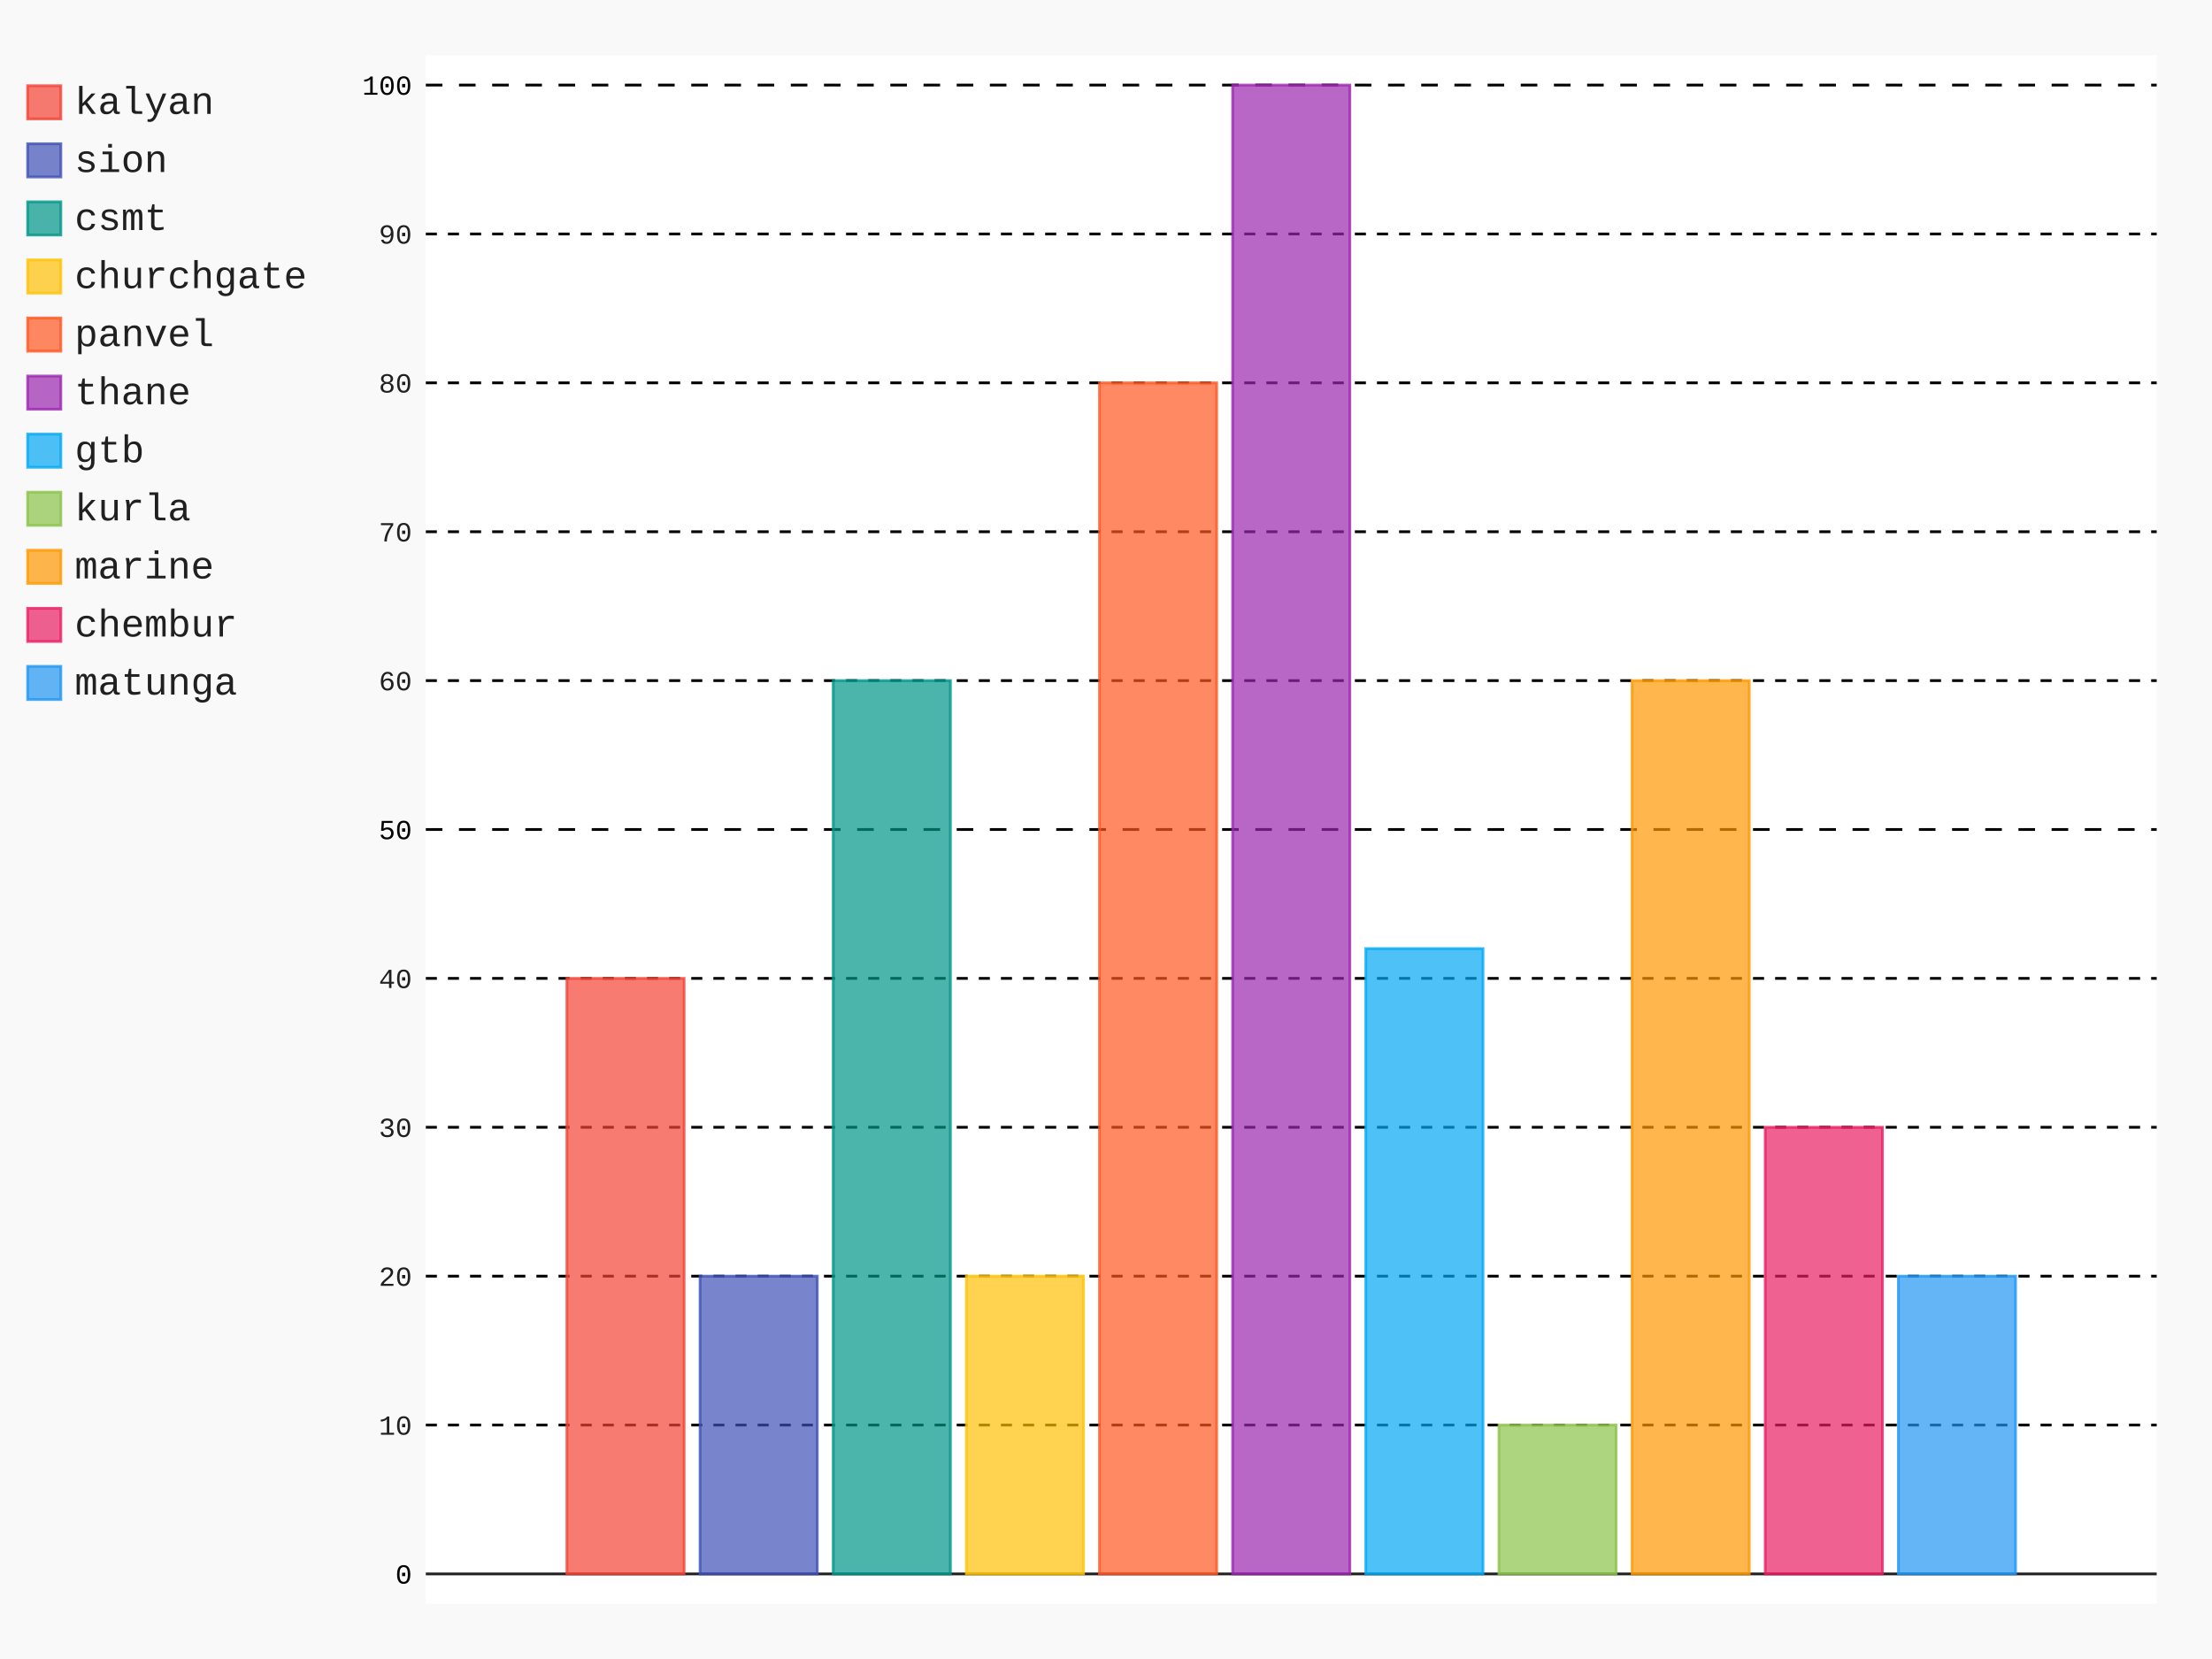
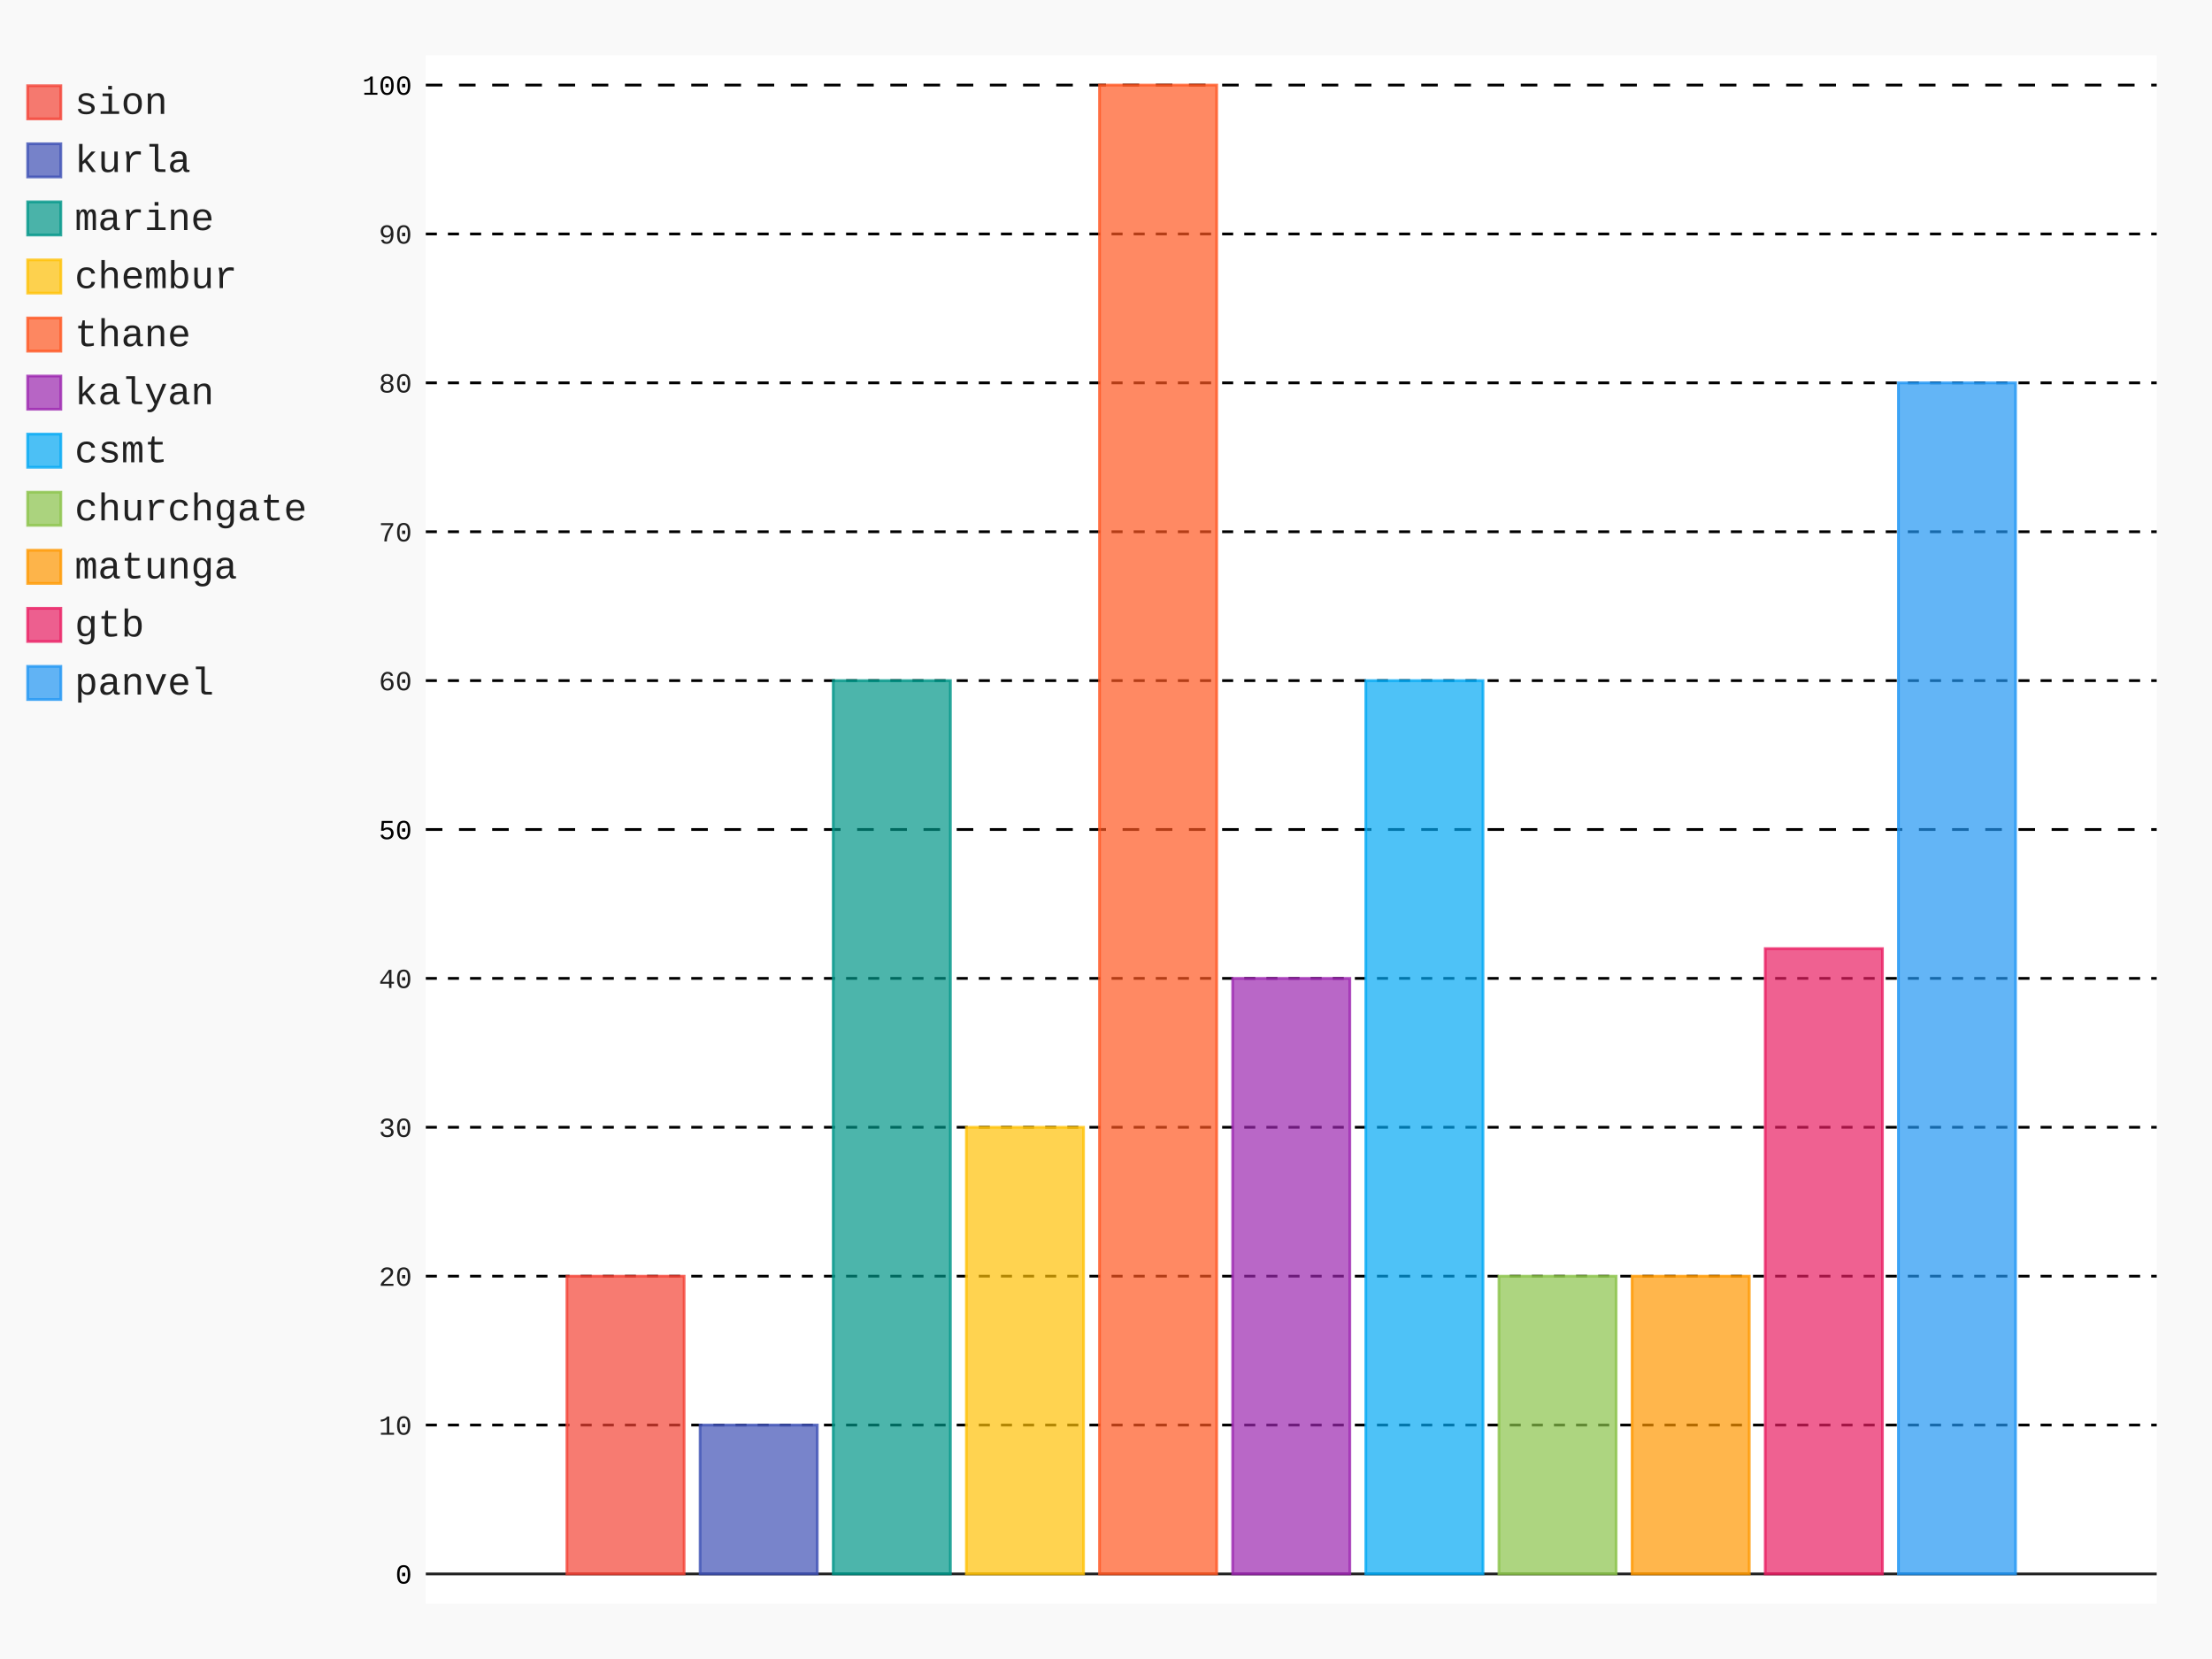
- <svg xmlns="http://www.w3.org/2000/svg" id="chart-9c0030cf-0f9a-47cc-a7a7-b2f650ee1414" class="pygal-chart" viewBox="0 0 800 600">
+ <svg xmlns="http://www.w3.org/2000/svg" id="chart-b0c8f9c1-e752-482b-a650-080bb2066c17" class="pygal-chart" viewBox="0 0 800 600">
  <defs>
-     <style type="text/css">#chart-9c0030cf-0f9a-47cc-a7a7-b2f650ee1414{-webkit-user-select:none;-webkit-font-smoothing:antialiased;font-family:Consolas,"Liberation Mono",Menlo,Courier,monospace}#chart-9c0030cf-0f9a-47cc-a7a7-b2f650ee1414 .title{font-family:Consolas,"Liberation Mono",Menlo,Courier,monospace;font-size:16px}#chart-9c0030cf-0f9a-47cc-a7a7-b2f650ee1414 .legends .legend text{font-family:Consolas,"Liberation Mono",Menlo,Courier,monospace;font-size:14px}#chart-9c0030cf-0f9a-47cc-a7a7-b2f650ee1414 .axis text{font-family:Consolas,"Liberation Mono",Menlo,Courier,monospace;font-size:10px}#chart-9c0030cf-0f9a-47cc-a7a7-b2f650ee1414 .axis text.major{font-family:Consolas,"Liberation Mono",Menlo,Courier,monospace;font-size:10px}#chart-9c0030cf-0f9a-47cc-a7a7-b2f650ee1414 .text-overlay text.value{font-family:Consolas,"Liberation Mono",Menlo,Courier,monospace;font-size:16px}#chart-9c0030cf-0f9a-47cc-a7a7-b2f650ee1414 .text-overlay text.label{font-family:Consolas,"Liberation Mono",Menlo,Courier,monospace;font-size:10px}#chart-9c0030cf-0f9a-47cc-a7a7-b2f650ee1414 .tooltip{font-family:Consolas,"Liberation Mono",Menlo,Courier,monospace;font-size:14px}#chart-9c0030cf-0f9a-47cc-a7a7-b2f650ee1414 text.no_data{font-family:Consolas,"Liberation Mono",Menlo,Courier,monospace;font-size:64px}
- #chart-9c0030cf-0f9a-47cc-a7a7-b2f650ee1414{background-color:rgba(249,249,249,1)}#chart-9c0030cf-0f9a-47cc-a7a7-b2f650ee1414 path,#chart-9c0030cf-0f9a-47cc-a7a7-b2f650ee1414 line,#chart-9c0030cf-0f9a-47cc-a7a7-b2f650ee1414 rect,#chart-9c0030cf-0f9a-47cc-a7a7-b2f650ee1414 circle{-webkit-transition:150ms;-moz-transition:150ms;transition:150ms}#chart-9c0030cf-0f9a-47cc-a7a7-b2f650ee1414 .graph &gt; .background{fill:rgba(249,249,249,1)}#chart-9c0030cf-0f9a-47cc-a7a7-b2f650ee1414 .plot &gt; .background{fill:rgba(255,255,255,1)}#chart-9c0030cf-0f9a-47cc-a7a7-b2f650ee1414 .graph{fill:rgba(0,0,0,.87)}#chart-9c0030cf-0f9a-47cc-a7a7-b2f650ee1414 text.no_data{fill:rgba(0,0,0,1)}#chart-9c0030cf-0f9a-47cc-a7a7-b2f650ee1414 .title{fill:rgba(0,0,0,1)}#chart-9c0030cf-0f9a-47cc-a7a7-b2f650ee1414 .legends .legend text{fill:rgba(0,0,0,.87)}#chart-9c0030cf-0f9a-47cc-a7a7-b2f650ee1414 .legends .legend:hover text{fill:rgba(0,0,0,1)}#chart-9c0030cf-0f9a-47cc-a7a7-b2f650ee1414 .axis .line{stroke:rgba(0,0,0,1)}#chart-9c0030cf-0f9a-47cc-a7a7-b2f650ee1414 .axis .guide.line{stroke:rgba(0,0,0,.54)}#chart-9c0030cf-0f9a-47cc-a7a7-b2f650ee1414 .axis .major.line{stroke:rgba(0,0,0,.87)}#chart-9c0030cf-0f9a-47cc-a7a7-b2f650ee1414 .axis text.major{fill:rgba(0,0,0,1)}#chart-9c0030cf-0f9a-47cc-a7a7-b2f650ee1414 .axis.y .guides:hover .guide.line,#chart-9c0030cf-0f9a-47cc-a7a7-b2f650ee1414 .line-graph .axis.x .guides:hover .guide.line,#chart-9c0030cf-0f9a-47cc-a7a7-b2f650ee1414 .stackedline-graph .axis.x .guides:hover .guide.line,#chart-9c0030cf-0f9a-47cc-a7a7-b2f650ee1414 .xy-graph .axis.x .guides:hover .guide.line{stroke:rgba(0,0,0,1)}#chart-9c0030cf-0f9a-47cc-a7a7-b2f650ee1414 .axis .guides:hover text{fill:rgba(0,0,0,1)}#chart-9c0030cf-0f9a-47cc-a7a7-b2f650ee1414 .reactive{fill-opacity:.7;stroke-opacity:.8;stroke-width:1}#chart-9c0030cf-0f9a-47cc-a7a7-b2f650ee1414 .ci{stroke:rgba(0,0,0,.87)}#chart-9c0030cf-0f9a-47cc-a7a7-b2f650ee1414 .reactive.active,#chart-9c0030cf-0f9a-47cc-a7a7-b2f650ee1414 .active .reactive{fill-opacity:.8;stroke-opacity:.9;stroke-width:4}#chart-9c0030cf-0f9a-47cc-a7a7-b2f650ee1414 .ci .reactive.active{stroke-width:1.5}#chart-9c0030cf-0f9a-47cc-a7a7-b2f650ee1414 .series text{fill:rgba(0,0,0,1)}#chart-9c0030cf-0f9a-47cc-a7a7-b2f650ee1414 .tooltip rect{fill:rgba(255,255,255,1);stroke:rgba(0,0,0,1);-webkit-transition:opacity 150ms;-moz-transition:opacity 150ms;transition:opacity 150ms}#chart-9c0030cf-0f9a-47cc-a7a7-b2f650ee1414 .tooltip .label{fill:rgba(0,0,0,.87)}#chart-9c0030cf-0f9a-47cc-a7a7-b2f650ee1414 .tooltip .label{fill:rgba(0,0,0,.87)}#chart-9c0030cf-0f9a-47cc-a7a7-b2f650ee1414 .tooltip .legend{font-size:.8em;fill:rgba(0,0,0,.54)}#chart-9c0030cf-0f9a-47cc-a7a7-b2f650ee1414 .tooltip .x_label{font-size:.6em;fill:rgba(0,0,0,1)}#chart-9c0030cf-0f9a-47cc-a7a7-b2f650ee1414 .tooltip .xlink{font-size:.5em;text-decoration:underline}#chart-9c0030cf-0f9a-47cc-a7a7-b2f650ee1414 .tooltip .value{font-size:1.5em}#chart-9c0030cf-0f9a-47cc-a7a7-b2f650ee1414 .bound{font-size:.5em}#chart-9c0030cf-0f9a-47cc-a7a7-b2f650ee1414 .max-value{font-size:.75em;fill:rgba(0,0,0,.54)}#chart-9c0030cf-0f9a-47cc-a7a7-b2f650ee1414 .map-element{fill:rgba(255,255,255,1);stroke:rgba(0,0,0,.54) !important}#chart-9c0030cf-0f9a-47cc-a7a7-b2f650ee1414 .map-element .reactive{fill-opacity:inherit;stroke-opacity:inherit}#chart-9c0030cf-0f9a-47cc-a7a7-b2f650ee1414 .color-0,#chart-9c0030cf-0f9a-47cc-a7a7-b2f650ee1414 .color-0 a:visited{stroke:#F44336;fill:#F44336}#chart-9c0030cf-0f9a-47cc-a7a7-b2f650ee1414 .color-1,#chart-9c0030cf-0f9a-47cc-a7a7-b2f650ee1414 .color-1 a:visited{stroke:#3F51B5;fill:#3F51B5}#chart-9c0030cf-0f9a-47cc-a7a7-b2f650ee1414 .color-2,#chart-9c0030cf-0f9a-47cc-a7a7-b2f650ee1414 .color-2 a:visited{stroke:#009688;fill:#009688}#chart-9c0030cf-0f9a-47cc-a7a7-b2f650ee1414 .color-3,#chart-9c0030cf-0f9a-47cc-a7a7-b2f650ee1414 .color-3 a:visited{stroke:#FFC107;fill:#FFC107}#chart-9c0030cf-0f9a-47cc-a7a7-b2f650ee1414 .color-4,#chart-9c0030cf-0f9a-47cc-a7a7-b2f650ee1414 .color-4 a:visited{stroke:#FF5722;fill:#FF5722}#chart-9c0030cf-0f9a-47cc-a7a7-b2f650ee1414 .color-5,#chart-9c0030cf-0f9a-47cc-a7a7-b2f650ee1414 .color-5 a:visited{stroke:#9C27B0;fill:#9C27B0}#chart-9c0030cf-0f9a-47cc-a7a7-b2f650ee1414 .color-6,#chart-9c0030cf-0f9a-47cc-a7a7-b2f650ee1414 .color-6 a:visited{stroke:#03A9F4;fill:#03A9F4}#chart-9c0030cf-0f9a-47cc-a7a7-b2f650ee1414 .color-7,#chart-9c0030cf-0f9a-47cc-a7a7-b2f650ee1414 .color-7 a:visited{stroke:#8BC34A;fill:#8BC34A}#chart-9c0030cf-0f9a-47cc-a7a7-b2f650ee1414 .color-8,#chart-9c0030cf-0f9a-47cc-a7a7-b2f650ee1414 .color-8 a:visited{stroke:#FF9800;fill:#FF9800}#chart-9c0030cf-0f9a-47cc-a7a7-b2f650ee1414 .color-9,#chart-9c0030cf-0f9a-47cc-a7a7-b2f650ee1414 .color-9 a:visited{stroke:#E91E63;fill:#E91E63}#chart-9c0030cf-0f9a-47cc-a7a7-b2f650ee1414 .color-10,#chart-9c0030cf-0f9a-47cc-a7a7-b2f650ee1414 .color-10 a:visited{stroke:#2196F3;fill:#2196F3}#chart-9c0030cf-0f9a-47cc-a7a7-b2f650ee1414 .text-overlay .color-0 text{fill:black}#chart-9c0030cf-0f9a-47cc-a7a7-b2f650ee1414 .text-overlay .color-1 text{fill:black}#chart-9c0030cf-0f9a-47cc-a7a7-b2f650ee1414 .text-overlay .color-2 text{fill:black}#chart-9c0030cf-0f9a-47cc-a7a7-b2f650ee1414 .text-overlay .color-3 text{fill:black}#chart-9c0030cf-0f9a-47cc-a7a7-b2f650ee1414 .text-overlay .color-4 text{fill:black}#chart-9c0030cf-0f9a-47cc-a7a7-b2f650ee1414 .text-overlay .color-5 text{fill:black}#chart-9c0030cf-0f9a-47cc-a7a7-b2f650ee1414 .text-overlay .color-6 text{fill:black}#chart-9c0030cf-0f9a-47cc-a7a7-b2f650ee1414 .text-overlay .color-7 text{fill:black}#chart-9c0030cf-0f9a-47cc-a7a7-b2f650ee1414 .text-overlay .color-8 text{fill:black}#chart-9c0030cf-0f9a-47cc-a7a7-b2f650ee1414 .text-overlay .color-9 text{fill:black}#chart-9c0030cf-0f9a-47cc-a7a7-b2f650ee1414 .text-overlay .color-10 text{fill:black}
- #chart-9c0030cf-0f9a-47cc-a7a7-b2f650ee1414 text.no_data{text-anchor:middle}#chart-9c0030cf-0f9a-47cc-a7a7-b2f650ee1414 .guide.line{fill:none}#chart-9c0030cf-0f9a-47cc-a7a7-b2f650ee1414 .centered{text-anchor:middle}#chart-9c0030cf-0f9a-47cc-a7a7-b2f650ee1414 .title{text-anchor:middle}#chart-9c0030cf-0f9a-47cc-a7a7-b2f650ee1414 .legends .legend text{fill-opacity:1}#chart-9c0030cf-0f9a-47cc-a7a7-b2f650ee1414 .axis.x text{text-anchor:middle}#chart-9c0030cf-0f9a-47cc-a7a7-b2f650ee1414 .axis.x:not(.web) text[transform]{text-anchor:start}#chart-9c0030cf-0f9a-47cc-a7a7-b2f650ee1414 .axis.x:not(.web) text[transform].backwards{text-anchor:end}#chart-9c0030cf-0f9a-47cc-a7a7-b2f650ee1414 .axis.y text{text-anchor:end}#chart-9c0030cf-0f9a-47cc-a7a7-b2f650ee1414 .axis.y text[transform].backwards{text-anchor:start}#chart-9c0030cf-0f9a-47cc-a7a7-b2f650ee1414 .axis.y2 text{text-anchor:start}#chart-9c0030cf-0f9a-47cc-a7a7-b2f650ee1414 .axis.y2 text[transform].backwards{text-anchor:end}#chart-9c0030cf-0f9a-47cc-a7a7-b2f650ee1414 .axis .guide.line{stroke-dasharray:4,4;stroke:black}#chart-9c0030cf-0f9a-47cc-a7a7-b2f650ee1414 .axis .major.guide.line{stroke-dasharray:6,6;stroke:black}#chart-9c0030cf-0f9a-47cc-a7a7-b2f650ee1414 .horizontal .axis.y .guide.line,#chart-9c0030cf-0f9a-47cc-a7a7-b2f650ee1414 .horizontal .axis.y2 .guide.line,#chart-9c0030cf-0f9a-47cc-a7a7-b2f650ee1414 .vertical .axis.x .guide.line{opacity:0}#chart-9c0030cf-0f9a-47cc-a7a7-b2f650ee1414 .horizontal .axis.always_show .guide.line,#chart-9c0030cf-0f9a-47cc-a7a7-b2f650ee1414 .vertical .axis.always_show .guide.line{opacity:1 !important}#chart-9c0030cf-0f9a-47cc-a7a7-b2f650ee1414 .axis.y .guides:hover .guide.line,#chart-9c0030cf-0f9a-47cc-a7a7-b2f650ee1414 .axis.y2 .guides:hover .guide.line,#chart-9c0030cf-0f9a-47cc-a7a7-b2f650ee1414 .axis.x .guides:hover .guide.line{opacity:1}#chart-9c0030cf-0f9a-47cc-a7a7-b2f650ee1414 .axis .guides:hover text{opacity:1}#chart-9c0030cf-0f9a-47cc-a7a7-b2f650ee1414 .nofill{fill:none}#chart-9c0030cf-0f9a-47cc-a7a7-b2f650ee1414 .subtle-fill{fill-opacity:.2}#chart-9c0030cf-0f9a-47cc-a7a7-b2f650ee1414 .dot{stroke-width:1px;fill-opacity:1;stroke-opacity:1}#chart-9c0030cf-0f9a-47cc-a7a7-b2f650ee1414 .dot.active{stroke-width:5px}#chart-9c0030cf-0f9a-47cc-a7a7-b2f650ee1414 .dot.negative{fill:transparent}#chart-9c0030cf-0f9a-47cc-a7a7-b2f650ee1414 text,#chart-9c0030cf-0f9a-47cc-a7a7-b2f650ee1414 tspan{stroke:none !important}#chart-9c0030cf-0f9a-47cc-a7a7-b2f650ee1414 .series text.active{opacity:1}#chart-9c0030cf-0f9a-47cc-a7a7-b2f650ee1414 .tooltip rect{fill-opacity:.95;stroke-width:.5}#chart-9c0030cf-0f9a-47cc-a7a7-b2f650ee1414 .tooltip text{fill-opacity:1}#chart-9c0030cf-0f9a-47cc-a7a7-b2f650ee1414 .showable{visibility:hidden}#chart-9c0030cf-0f9a-47cc-a7a7-b2f650ee1414 .showable.shown{visibility:visible}#chart-9c0030cf-0f9a-47cc-a7a7-b2f650ee1414 .gauge-background{fill:rgba(229,229,229,1);stroke:none}#chart-9c0030cf-0f9a-47cc-a7a7-b2f650ee1414 .bg-lines{stroke:rgba(249,249,249,1);stroke-width:2px}</style>
+     <style type="text/css">#chart-b0c8f9c1-e752-482b-a650-080bb2066c17{-webkit-user-select:none;-webkit-font-smoothing:antialiased;font-family:Consolas,"Liberation Mono",Menlo,Courier,monospace}#chart-b0c8f9c1-e752-482b-a650-080bb2066c17 .title{font-family:Consolas,"Liberation Mono",Menlo,Courier,monospace;font-size:16px}#chart-b0c8f9c1-e752-482b-a650-080bb2066c17 .legends .legend text{font-family:Consolas,"Liberation Mono",Menlo,Courier,monospace;font-size:14px}#chart-b0c8f9c1-e752-482b-a650-080bb2066c17 .axis text{font-family:Consolas,"Liberation Mono",Menlo,Courier,monospace;font-size:10px}#chart-b0c8f9c1-e752-482b-a650-080bb2066c17 .axis text.major{font-family:Consolas,"Liberation Mono",Menlo,Courier,monospace;font-size:10px}#chart-b0c8f9c1-e752-482b-a650-080bb2066c17 .text-overlay text.value{font-family:Consolas,"Liberation Mono",Menlo,Courier,monospace;font-size:16px}#chart-b0c8f9c1-e752-482b-a650-080bb2066c17 .text-overlay text.label{font-family:Consolas,"Liberation Mono",Menlo,Courier,monospace;font-size:10px}#chart-b0c8f9c1-e752-482b-a650-080bb2066c17 .tooltip{font-family:Consolas,"Liberation Mono",Menlo,Courier,monospace;font-size:14px}#chart-b0c8f9c1-e752-482b-a650-080bb2066c17 text.no_data{font-family:Consolas,"Liberation Mono",Menlo,Courier,monospace;font-size:64px}
+ #chart-b0c8f9c1-e752-482b-a650-080bb2066c17{background-color:rgba(249,249,249,1)}#chart-b0c8f9c1-e752-482b-a650-080bb2066c17 path,#chart-b0c8f9c1-e752-482b-a650-080bb2066c17 line,#chart-b0c8f9c1-e752-482b-a650-080bb2066c17 rect,#chart-b0c8f9c1-e752-482b-a650-080bb2066c17 circle{-webkit-transition:150ms;-moz-transition:150ms;transition:150ms}#chart-b0c8f9c1-e752-482b-a650-080bb2066c17 .graph &gt; .background{fill:rgba(249,249,249,1)}#chart-b0c8f9c1-e752-482b-a650-080bb2066c17 .plot &gt; .background{fill:rgba(255,255,255,1)}#chart-b0c8f9c1-e752-482b-a650-080bb2066c17 .graph{fill:rgba(0,0,0,.87)}#chart-b0c8f9c1-e752-482b-a650-080bb2066c17 text.no_data{fill:rgba(0,0,0,1)}#chart-b0c8f9c1-e752-482b-a650-080bb2066c17 .title{fill:rgba(0,0,0,1)}#chart-b0c8f9c1-e752-482b-a650-080bb2066c17 .legends .legend text{fill:rgba(0,0,0,.87)}#chart-b0c8f9c1-e752-482b-a650-080bb2066c17 .legends .legend:hover text{fill:rgba(0,0,0,1)}#chart-b0c8f9c1-e752-482b-a650-080bb2066c17 .axis .line{stroke:rgba(0,0,0,1)}#chart-b0c8f9c1-e752-482b-a650-080bb2066c17 .axis .guide.line{stroke:rgba(0,0,0,.54)}#chart-b0c8f9c1-e752-482b-a650-080bb2066c17 .axis .major.line{stroke:rgba(0,0,0,.87)}#chart-b0c8f9c1-e752-482b-a650-080bb2066c17 .axis text.major{fill:rgba(0,0,0,1)}#chart-b0c8f9c1-e752-482b-a650-080bb2066c17 .axis.y .guides:hover .guide.line,#chart-b0c8f9c1-e752-482b-a650-080bb2066c17 .line-graph .axis.x .guides:hover .guide.line,#chart-b0c8f9c1-e752-482b-a650-080bb2066c17 .stackedline-graph .axis.x .guides:hover .guide.line,#chart-b0c8f9c1-e752-482b-a650-080bb2066c17 .xy-graph .axis.x .guides:hover .guide.line{stroke:rgba(0,0,0,1)}#chart-b0c8f9c1-e752-482b-a650-080bb2066c17 .axis .guides:hover text{fill:rgba(0,0,0,1)}#chart-b0c8f9c1-e752-482b-a650-080bb2066c17 .reactive{fill-opacity:.7;stroke-opacity:.8;stroke-width:1}#chart-b0c8f9c1-e752-482b-a650-080bb2066c17 .ci{stroke:rgba(0,0,0,.87)}#chart-b0c8f9c1-e752-482b-a650-080bb2066c17 .reactive.active,#chart-b0c8f9c1-e752-482b-a650-080bb2066c17 .active .reactive{fill-opacity:.8;stroke-opacity:.9;stroke-width:4}#chart-b0c8f9c1-e752-482b-a650-080bb2066c17 .ci .reactive.active{stroke-width:1.5}#chart-b0c8f9c1-e752-482b-a650-080bb2066c17 .series text{fill:rgba(0,0,0,1)}#chart-b0c8f9c1-e752-482b-a650-080bb2066c17 .tooltip rect{fill:rgba(255,255,255,1);stroke:rgba(0,0,0,1);-webkit-transition:opacity 150ms;-moz-transition:opacity 150ms;transition:opacity 150ms}#chart-b0c8f9c1-e752-482b-a650-080bb2066c17 .tooltip .label{fill:rgba(0,0,0,.87)}#chart-b0c8f9c1-e752-482b-a650-080bb2066c17 .tooltip .label{fill:rgba(0,0,0,.87)}#chart-b0c8f9c1-e752-482b-a650-080bb2066c17 .tooltip .legend{font-size:.8em;fill:rgba(0,0,0,.54)}#chart-b0c8f9c1-e752-482b-a650-080bb2066c17 .tooltip .x_label{font-size:.6em;fill:rgba(0,0,0,1)}#chart-b0c8f9c1-e752-482b-a650-080bb2066c17 .tooltip .xlink{font-size:.5em;text-decoration:underline}#chart-b0c8f9c1-e752-482b-a650-080bb2066c17 .tooltip .value{font-size:1.5em}#chart-b0c8f9c1-e752-482b-a650-080bb2066c17 .bound{font-size:.5em}#chart-b0c8f9c1-e752-482b-a650-080bb2066c17 .max-value{font-size:.75em;fill:rgba(0,0,0,.54)}#chart-b0c8f9c1-e752-482b-a650-080bb2066c17 .map-element{fill:rgba(255,255,255,1);stroke:rgba(0,0,0,.54) !important}#chart-b0c8f9c1-e752-482b-a650-080bb2066c17 .map-element .reactive{fill-opacity:inherit;stroke-opacity:inherit}#chart-b0c8f9c1-e752-482b-a650-080bb2066c17 .color-0,#chart-b0c8f9c1-e752-482b-a650-080bb2066c17 .color-0 a:visited{stroke:#F44336;fill:#F44336}#chart-b0c8f9c1-e752-482b-a650-080bb2066c17 .color-1,#chart-b0c8f9c1-e752-482b-a650-080bb2066c17 .color-1 a:visited{stroke:#3F51B5;fill:#3F51B5}#chart-b0c8f9c1-e752-482b-a650-080bb2066c17 .color-2,#chart-b0c8f9c1-e752-482b-a650-080bb2066c17 .color-2 a:visited{stroke:#009688;fill:#009688}#chart-b0c8f9c1-e752-482b-a650-080bb2066c17 .color-3,#chart-b0c8f9c1-e752-482b-a650-080bb2066c17 .color-3 a:visited{stroke:#FFC107;fill:#FFC107}#chart-b0c8f9c1-e752-482b-a650-080bb2066c17 .color-4,#chart-b0c8f9c1-e752-482b-a650-080bb2066c17 .color-4 a:visited{stroke:#FF5722;fill:#FF5722}#chart-b0c8f9c1-e752-482b-a650-080bb2066c17 .color-5,#chart-b0c8f9c1-e752-482b-a650-080bb2066c17 .color-5 a:visited{stroke:#9C27B0;fill:#9C27B0}#chart-b0c8f9c1-e752-482b-a650-080bb2066c17 .color-6,#chart-b0c8f9c1-e752-482b-a650-080bb2066c17 .color-6 a:visited{stroke:#03A9F4;fill:#03A9F4}#chart-b0c8f9c1-e752-482b-a650-080bb2066c17 .color-7,#chart-b0c8f9c1-e752-482b-a650-080bb2066c17 .color-7 a:visited{stroke:#8BC34A;fill:#8BC34A}#chart-b0c8f9c1-e752-482b-a650-080bb2066c17 .color-8,#chart-b0c8f9c1-e752-482b-a650-080bb2066c17 .color-8 a:visited{stroke:#FF9800;fill:#FF9800}#chart-b0c8f9c1-e752-482b-a650-080bb2066c17 .color-9,#chart-b0c8f9c1-e752-482b-a650-080bb2066c17 .color-9 a:visited{stroke:#E91E63;fill:#E91E63}#chart-b0c8f9c1-e752-482b-a650-080bb2066c17 .color-10,#chart-b0c8f9c1-e752-482b-a650-080bb2066c17 .color-10 a:visited{stroke:#2196F3;fill:#2196F3}#chart-b0c8f9c1-e752-482b-a650-080bb2066c17 .text-overlay .color-0 text{fill:black}#chart-b0c8f9c1-e752-482b-a650-080bb2066c17 .text-overlay .color-1 text{fill:black}#chart-b0c8f9c1-e752-482b-a650-080bb2066c17 .text-overlay .color-2 text{fill:black}#chart-b0c8f9c1-e752-482b-a650-080bb2066c17 .text-overlay .color-3 text{fill:black}#chart-b0c8f9c1-e752-482b-a650-080bb2066c17 .text-overlay .color-4 text{fill:black}#chart-b0c8f9c1-e752-482b-a650-080bb2066c17 .text-overlay .color-5 text{fill:black}#chart-b0c8f9c1-e752-482b-a650-080bb2066c17 .text-overlay .color-6 text{fill:black}#chart-b0c8f9c1-e752-482b-a650-080bb2066c17 .text-overlay .color-7 text{fill:black}#chart-b0c8f9c1-e752-482b-a650-080bb2066c17 .text-overlay .color-8 text{fill:black}#chart-b0c8f9c1-e752-482b-a650-080bb2066c17 .text-overlay .color-9 text{fill:black}#chart-b0c8f9c1-e752-482b-a650-080bb2066c17 .text-overlay .color-10 text{fill:black}
+ #chart-b0c8f9c1-e752-482b-a650-080bb2066c17 text.no_data{text-anchor:middle}#chart-b0c8f9c1-e752-482b-a650-080bb2066c17 .guide.line{fill:none}#chart-b0c8f9c1-e752-482b-a650-080bb2066c17 .centered{text-anchor:middle}#chart-b0c8f9c1-e752-482b-a650-080bb2066c17 .title{text-anchor:middle}#chart-b0c8f9c1-e752-482b-a650-080bb2066c17 .legends .legend text{fill-opacity:1}#chart-b0c8f9c1-e752-482b-a650-080bb2066c17 .axis.x text{text-anchor:middle}#chart-b0c8f9c1-e752-482b-a650-080bb2066c17 .axis.x:not(.web) text[transform]{text-anchor:start}#chart-b0c8f9c1-e752-482b-a650-080bb2066c17 .axis.x:not(.web) text[transform].backwards{text-anchor:end}#chart-b0c8f9c1-e752-482b-a650-080bb2066c17 .axis.y text{text-anchor:end}#chart-b0c8f9c1-e752-482b-a650-080bb2066c17 .axis.y text[transform].backwards{text-anchor:start}#chart-b0c8f9c1-e752-482b-a650-080bb2066c17 .axis.y2 text{text-anchor:start}#chart-b0c8f9c1-e752-482b-a650-080bb2066c17 .axis.y2 text[transform].backwards{text-anchor:end}#chart-b0c8f9c1-e752-482b-a650-080bb2066c17 .axis .guide.line{stroke-dasharray:4,4;stroke:black}#chart-b0c8f9c1-e752-482b-a650-080bb2066c17 .axis .major.guide.line{stroke-dasharray:6,6;stroke:black}#chart-b0c8f9c1-e752-482b-a650-080bb2066c17 .horizontal .axis.y .guide.line,#chart-b0c8f9c1-e752-482b-a650-080bb2066c17 .horizontal .axis.y2 .guide.line,#chart-b0c8f9c1-e752-482b-a650-080bb2066c17 .vertical .axis.x .guide.line{opacity:0}#chart-b0c8f9c1-e752-482b-a650-080bb2066c17 .horizontal .axis.always_show .guide.line,#chart-b0c8f9c1-e752-482b-a650-080bb2066c17 .vertical .axis.always_show .guide.line{opacity:1 !important}#chart-b0c8f9c1-e752-482b-a650-080bb2066c17 .axis.y .guides:hover .guide.line,#chart-b0c8f9c1-e752-482b-a650-080bb2066c17 .axis.y2 .guides:hover .guide.line,#chart-b0c8f9c1-e752-482b-a650-080bb2066c17 .axis.x .guides:hover .guide.line{opacity:1}#chart-b0c8f9c1-e752-482b-a650-080bb2066c17 .axis .guides:hover text{opacity:1}#chart-b0c8f9c1-e752-482b-a650-080bb2066c17 .nofill{fill:none}#chart-b0c8f9c1-e752-482b-a650-080bb2066c17 .subtle-fill{fill-opacity:.2}#chart-b0c8f9c1-e752-482b-a650-080bb2066c17 .dot{stroke-width:1px;fill-opacity:1;stroke-opacity:1}#chart-b0c8f9c1-e752-482b-a650-080bb2066c17 .dot.active{stroke-width:5px}#chart-b0c8f9c1-e752-482b-a650-080bb2066c17 .dot.negative{fill:transparent}#chart-b0c8f9c1-e752-482b-a650-080bb2066c17 text,#chart-b0c8f9c1-e752-482b-a650-080bb2066c17 tspan{stroke:none !important}#chart-b0c8f9c1-e752-482b-a650-080bb2066c17 .series text.active{opacity:1}#chart-b0c8f9c1-e752-482b-a650-080bb2066c17 .tooltip rect{fill-opacity:.95;stroke-width:.5}#chart-b0c8f9c1-e752-482b-a650-080bb2066c17 .tooltip text{fill-opacity:1}#chart-b0c8f9c1-e752-482b-a650-080bb2066c17 .showable{visibility:hidden}#chart-b0c8f9c1-e752-482b-a650-080bb2066c17 .showable.shown{visibility:visible}#chart-b0c8f9c1-e752-482b-a650-080bb2066c17 .gauge-background{fill:rgba(229,229,229,1);stroke:none}#chart-b0c8f9c1-e752-482b-a650-080bb2066c17 .bg-lines{stroke:rgba(249,249,249,1);stroke-width:2px}</style>
  </defs>
  <g class="graph bar-graph vertical">
    <rect x="0" y="0" width="800" height="600" class="background" />
    <g transform="translate(154, 20)" class="plot">
      <rect x="0" y="0" width="626.0" height="560" class="background" />
      <g class="axis y always_show">
        <g class="guides">
          <path d="M0 549.231 h626" class="axis major line" />
          <text x="-5" y="552.731" class="major">0</text>
        </g>
        <g class="guides">
          <path d="M0 495.385 h626" class="guide line" />
          <text x="-5" y="498.885" class="">10</text>
        </g>
        <g class="guides">
          <path d="M0 441.538 h626" class="guide line" />
          <text x="-5" y="445.038" class="">20</text>
        </g>
        <g class="guides">
          <path d="M0 387.692 h626" class="guide line" />
          <text x="-5" y="391.192" class="">30</text>
        </g>
        <g class="guides">
          <path d="M0 333.846 h626" class="guide line" />
          <text x="-5" y="337.346" class="">40</text>
        </g>
        <g class="guides">
          <path d="M0 280 h626" class="major guide line" />
          <text x="-5" y="283.5" class="major">50</text>
        </g>
        <g class="guides">
          <path d="M0 226.154 h626" class="guide line" />
          <text x="-5" y="229.654" class="">60</text>
        </g>
        <g class="guides">
          <path d="M0 172.308 h626" class="guide line" />
          <text x="-5" y="175.808" class="">70</text>
        </g>
        <g class="guides">
          <path d="M0 118.462 h626" class="guide line" />
          <text x="-5" y="121.962" class="">80</text>
        </g>
        <g class="guides">
          <path d="M0 64.615 h626" class="guide line" />
          <text x="-5" y="68.115" class="">90</text>
        </g>
        <g class="guides">
          <path d="M0 10.769 h626" class="major guide line" />
          <text x="-5" y="14.269" class="major">100</text>
        </g>
      </g>
      <g class="series serie-0 color-0">
        <g class="bars">
          <g class="bar">
-             <rect x="51.043" y="333.846" rx="0" ry="0" width="42.375" height="215.385" class="rect reactive tooltip-trigger" />
+             <rect x="51.043" y="441.538" rx="0" ry="0" width="42.375" height="107.692" class="rect reactive tooltip-trigger" />
          </g>
        </g>
      </g>
      <g class="series serie-1 color-1">
        <g class="bars">
          <g class="bar">
-             <rect x="99.197" y="441.538" rx="0" ry="0" width="42.375" height="107.692" class="rect reactive tooltip-trigger" />
+             <rect x="99.197" y="495.385" rx="0" ry="0" width="42.375" height="53.846" class="rect reactive tooltip-trigger" />
          </g>
        </g>
      </g>
      <g class="series serie-2 color-2">
        <g class="bars">
          <g class="bar">
            <rect x="147.351" y="226.154" rx="0" ry="0" width="42.375" height="323.077" class="rect reactive tooltip-trigger" />
          </g>
        </g>
      </g>
      <g class="series serie-3 color-3">
        <g class="bars">
          <g class="bar">
-             <rect x="195.505" y="441.538" rx="0" ry="0" width="42.375" height="107.692" class="rect reactive tooltip-trigger" />
+             <rect x="195.505" y="387.692" rx="0" ry="0" width="42.375" height="161.538" class="rect reactive tooltip-trigger" />
          </g>
        </g>
      </g>
      <g class="series serie-4 color-4">
        <g class="bars">
          <g class="bar">
-             <rect x="243.658" y="118.462" rx="0" ry="0" width="42.375" height="430.769" class="rect reactive tooltip-trigger" />
+             <rect x="243.658" y="10.769" rx="0" ry="0" width="42.375" height="538.462" class="rect reactive tooltip-trigger" />
          </g>
        </g>
      </g>
      <g class="series serie-5 color-5">
        <g class="bars">
          <g class="bar">
-             <rect x="291.812" y="10.769" rx="0" ry="0" width="42.375" height="538.462" class="rect reactive tooltip-trigger" />
+             <rect x="291.812" y="333.846" rx="0" ry="0" width="42.375" height="215.385" class="rect reactive tooltip-trigger" />
          </g>
        </g>
      </g>
      <g class="series serie-6 color-6">
        <g class="bars">
          <g class="bar">
-             <rect x="339.966" y="323.077" rx="0" ry="0" width="42.375" height="226.154" class="rect reactive tooltip-trigger" />
+             <rect x="339.966" y="226.154" rx="0" ry="0" width="42.375" height="323.077" class="rect reactive tooltip-trigger" />
          </g>
        </g>
      </g>
      <g class="series serie-7 color-7">
        <g class="bars">
          <g class="bar">
-             <rect x="388.12" y="495.385" rx="0" ry="0" width="42.375" height="53.846" class="rect reactive tooltip-trigger" />
+             <rect x="388.12" y="441.538" rx="0" ry="0" width="42.375" height="107.692" class="rect reactive tooltip-trigger" />
          </g>
        </g>
      </g>
      <g class="series serie-8 color-8">
        <g class="bars">
          <g class="bar">
-             <rect x="436.274" y="226.154" rx="0" ry="0" width="42.375" height="323.077" class="rect reactive tooltip-trigger" />
+             <rect x="436.274" y="441.538" rx="0" ry="0" width="42.375" height="107.692" class="rect reactive tooltip-trigger" />
          </g>
        </g>
      </g>
      <g class="series serie-9 color-9">
        <g class="bars">
          <g class="bar">
-             <rect x="484.428" y="387.692" rx="0" ry="0" width="42.375" height="161.538" class="rect reactive tooltip-trigger" />
+             <rect x="484.428" y="323.077" rx="0" ry="0" width="42.375" height="226.154" class="rect reactive tooltip-trigger" />
          </g>
        </g>
      </g>
      <g class="series serie-10 color-10">
        <g class="bars">
          <g class="bar">
-             <rect x="532.582" y="441.538" rx="0" ry="0" width="42.375" height="107.692" class="rect reactive tooltip-trigger" />
+             <rect x="532.582" y="118.462" rx="0" ry="0" width="42.375" height="430.769" class="rect reactive tooltip-trigger" />
          </g>
        </g>
      </g>
    </g>
    <g class="titles" />
    <g transform="translate(154, 20)" class="plot overlay">
      <g class="series serie-0 color-0" />
      <g class="series serie-1 color-1" />
      <g class="series serie-2 color-2" />
      <g class="series serie-3 color-3" />
      <g class="series serie-4 color-4" />
      <g class="series serie-5 color-5" />
      <g class="series serie-6 color-6" />
      <g class="series serie-7 color-7" />
      <g class="series serie-8 color-8" />
      <g class="series serie-9 color-9" />
      <g class="series serie-10 color-10" />
    </g>
    <g transform="translate(154, 20)" class="plot text-overlay">
      <g class="series serie-0 color-0" />
      <g class="series serie-1 color-1" />
      <g class="series serie-2 color-2" />
      <g class="series serie-3 color-3" />
      <g class="series serie-4 color-4" />
      <g class="series serie-5 color-5" />
      <g class="series serie-6 color-6" />
      <g class="series serie-7 color-7" />
      <g class="series serie-8 color-8" />
      <g class="series serie-9 color-9" />
      <g class="series serie-10 color-10" />
    </g>
    <g transform="translate(154, 20)" class="plot tooltip-overlay">
      <g transform="translate(0 0)" style="opacity: 0" class="tooltip">
        <rect rx="0" ry="0" width="0" height="0" class="tooltip-box" />
        <g class="text" />
      </g>
    </g>
    <g transform="translate(10, 30)" class="legends">
      <g id="activate-serie-0" class="legend reactive activate-serie">
        <rect x="0.0" y="1.0" width="12" height="12" class="color-0 reactive" />
-         <text x="17.0" y="11.2">kalyan</text>
+         <text x="17.0" y="11.2">sion</text>
      </g>
      <g id="activate-serie-1" class="legend reactive activate-serie">
        <rect x="0.0" y="22.0" width="12" height="12" class="color-1 reactive" />
-         <text x="17.0" y="32.2">sion</text>
+         <text x="17.0" y="32.2">kurla</text>
      </g>
      <g id="activate-serie-2" class="legend reactive activate-serie">
        <rect x="0.0" y="43.0" width="12" height="12" class="color-2 reactive" />
-         <text x="17.0" y="53.2">csmt</text>
+         <text x="17.0" y="53.2">marine</text>
      </g>
      <g id="activate-serie-3" class="legend reactive activate-serie">
        <rect x="0.0" y="64.0" width="12" height="12" class="color-3 reactive" />
-         <text x="17.0" y="74.2">churchgate</text>
+         <text x="17.0" y="74.2">chembur</text>
      </g>
      <g id="activate-serie-4" class="legend reactive activate-serie">
        <rect x="0.0" y="85.0" width="12" height="12" class="color-4 reactive" />
-         <text x="17.0" y="95.2">panvel</text>
+         <text x="17.0" y="95.2">thane</text>
      </g>
      <g id="activate-serie-5" class="legend reactive activate-serie">
        <rect x="0.0" y="106.0" width="12" height="12" class="color-5 reactive" />
-         <text x="17.0" y="116.2">thane</text>
+         <text x="17.0" y="116.2">kalyan</text>
      </g>
      <g id="activate-serie-6" class="legend reactive activate-serie">
        <rect x="0.0" y="127.0" width="12" height="12" class="color-6 reactive" />
-         <text x="17.0" y="137.2">gtb</text>
+         <text x="17.0" y="137.2">csmt</text>
      </g>
      <g id="activate-serie-7" class="legend reactive activate-serie">
        <rect x="0.0" y="148.0" width="12" height="12" class="color-7 reactive" />
-         <text x="17.0" y="158.2">kurla</text>
+         <text x="17.0" y="158.2">churchgate</text>
      </g>
      <g id="activate-serie-8" class="legend reactive activate-serie">
        <rect x="0.0" y="169.0" width="12" height="12" class="color-8 reactive" />
-         <text x="17.0" y="179.2">marine</text>
+         <text x="17.0" y="179.2">matunga</text>
      </g>
      <g id="activate-serie-9" class="legend reactive activate-serie">
        <rect x="0.0" y="190.0" width="12" height="12" class="color-9 reactive" />
-         <text x="17.0" y="200.2">chembur</text>
+         <text x="17.0" y="200.2">gtb</text>
      </g>
      <g id="activate-serie-10" class="legend reactive activate-serie">
        <rect x="0.0" y="211.0" width="12" height="12" class="color-10 reactive" />
-         <text x="17.0" y="221.2">matunga</text>
+         <text x="17.0" y="221.2">panvel</text>
      </g>
    </g>
    <g transform="translate(790, 30)" class="legends" />
  </g>
</svg>
